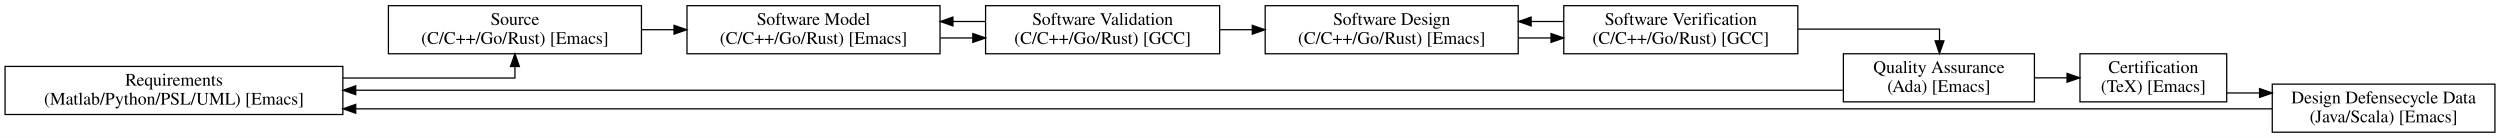
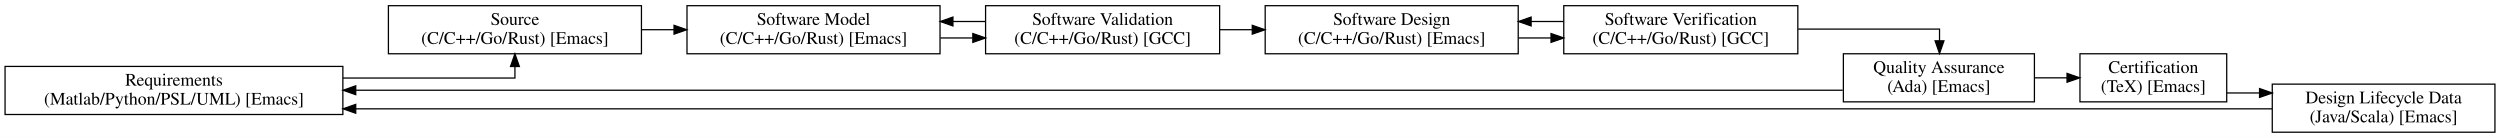
<svg xmlns="http://www.w3.org/2000/svg" width="1976pt" height="109pt" viewBox="0.00 0.00 1976.00 109.00">
  <g id="graph0" class="graph" transform="scale(1 1) rotate(0) translate(4 105)">
    <polygon fill="white" stroke="transparent" points="-4,4 -4,-105 1972,-105 1972,4 -4,4" />
    <g id="node1" class="node">
      <polygon fill="none" stroke="black" points="0,-14.5 0,-52.5 267,-52.5 267,-14.5 0,-14.5" />
      <text text-anchor="middle" x="133.5" y="-37.3" font-family="Times,serif" font-size="14.00">Requirements </text>
      <text text-anchor="middle" x="133.5" y="-22.3" font-family="Times,serif" font-size="14.00">(Matlab/Python/PSL/UML) [Emacs]</text>
    </g>
    <g id="node2" class="node">
      <polygon fill="none" stroke="black" points="303,-62.5 303,-100.5 503,-100.5 503,-62.5 303,-62.5" />
      <text text-anchor="middle" x="403" y="-85.3" font-family="Times,serif" font-size="14.00">Source </text>
      <text text-anchor="middle" x="403" y="-70.3" font-family="Times,serif" font-size="14.00">(C/C++/Go/Rust) [Emacs]</text>
    </g>
    <g id="edge1" class="edge">
      <path fill="none" stroke="black" d="M267.07,-43.33C334.83,-43.33 403,-43.33 403,-43.33 403,-43.33 403,-52.42 403,-52.42" />
      <polygon fill="black" stroke="black" points="399.5,-52.42 403,-62.42 406.5,-52.42 399.5,-52.42" />
    </g>
    <g id="node3" class="node">
      <polygon fill="none" stroke="black" points="539,-62.5 539,-100.5 739,-100.5 739,-62.5 539,-62.5" />
      <text text-anchor="middle" x="639" y="-85.3" font-family="Times,serif" font-size="14.00">Software Model </text>
      <text text-anchor="middle" x="639" y="-70.3" font-family="Times,serif" font-size="14.00">(C/C++/Go/Rust) [Emacs]</text>
    </g>
    <g id="edge2" class="edge">
      <path fill="none" stroke="black" d="M503.09,-81.5C503.09,-81.5 528.76,-81.5 528.76,-81.5" />
      <polygon fill="black" stroke="black" points="528.76,-85 538.76,-81.5 528.76,-78 528.76,-85" />
    </g>
    <g id="node4" class="node">
      <polygon fill="none" stroke="black" points="775,-62.5 775,-100.5 960,-100.5 960,-62.5 775,-62.5" />
      <text text-anchor="middle" x="867.5" y="-85.3" font-family="Times,serif" font-size="14.00">Software Validation </text>
      <text text-anchor="middle" x="867.5" y="-70.3" font-family="Times,serif" font-size="14.00">(C/C++/Go/Rust) [GCC]</text>
    </g>
    <g id="edge3" class="edge">
      <path fill="none" stroke="black" d="M739.22,-75C739.22,-75 764.93,-75 764.93,-75" />
      <polygon fill="black" stroke="black" points="764.93,-78.5 774.93,-75 764.93,-71.5 764.93,-78.5" />
    </g>
    <g id="edge10" class="edge">
      <path fill="none" stroke="black" d="M774.89,-88C774.89,-88 749.2,-88 749.2,-88" />
      <polygon fill="black" stroke="black" points="749.2,-84.5 739.2,-88 749.2,-91.5 749.2,-84.5" />
    </g>
    <g id="node5" class="node">
      <polygon fill="none" stroke="black" points="996,-62.5 996,-100.5 1196,-100.5 1196,-62.5 996,-62.5" />
      <text text-anchor="middle" x="1096" y="-85.3" font-family="Times,serif" font-size="14.00">Software Design </text>
      <text text-anchor="middle" x="1096" y="-70.3" font-family="Times,serif" font-size="14.00">(C/C++/Go/Rust) [Emacs]</text>
    </g>
    <g id="edge4" class="edge">
      <path fill="none" stroke="black" d="M960.11,-81.5C960.11,-81.5 985.8,-81.5 985.8,-81.5" />
      <polygon fill="black" stroke="black" points="985.8,-85 995.8,-81.5 985.8,-78 985.8,-85" />
    </g>
    <g id="node6" class="node">
      <polygon fill="none" stroke="black" points="1232,-62.5 1232,-100.5 1417,-100.5 1417,-62.5 1232,-62.5" />
      <text text-anchor="middle" x="1324.5" y="-85.3" font-family="Times,serif" font-size="14.00">Software Verification </text>
      <text text-anchor="middle" x="1324.5" y="-70.3" font-family="Times,serif" font-size="14.00">(C/C++/Go/Rust) [GCC]</text>
    </g>
    <g id="edge5" class="edge">
      <path fill="none" stroke="black" d="M1196.22,-75C1196.22,-75 1221.93,-75 1221.93,-75" />
      <polygon fill="black" stroke="black" points="1221.93,-78.5 1231.93,-75 1221.93,-71.5 1221.93,-78.5" />
    </g>
    <g id="edge11" class="edge">
      <path fill="none" stroke="black" d="M1231.89,-88C1231.89,-88 1206.2,-88 1206.2,-88" />
      <polygon fill="black" stroke="black" points="1206.2,-84.5 1196.2,-88 1206.2,-91.5 1206.2,-84.5" />
    </g>
    <g id="node7" class="node">
      <polygon fill="none" stroke="black" points="1453,-24.5 1453,-62.5 1604,-62.5 1604,-24.5 1453,-24.5" />
      <text text-anchor="middle" x="1528.5" y="-47.3" font-family="Times,serif" font-size="14.00">Quality Assurance </text>
      <text text-anchor="middle" x="1528.5" y="-32.3" font-family="Times,serif" font-size="14.00">(Ada) [Emacs]</text>
    </g>
    <g id="edge6" class="edge">
      <path fill="none" stroke="black" d="M1417.18,-82C1471.28,-82 1529,-82 1529,-82 1529,-82 1529,-72.75 1529,-72.75" />
      <polygon fill="black" stroke="black" points="1532.5,-72.75 1529,-62.75 1525.5,-72.75 1532.5,-72.75" />
    </g>
    <g id="edge12" class="edge">
      <path fill="none" stroke="black" d="M1452.51,-33.67C1452.51,-33.67 277.17,-33.67 277.17,-33.67" />
      <polygon fill="black" stroke="black" points="277.17,-30.17 267.17,-33.67 277.17,-37.17 277.17,-30.17" />
    </g>
    <g id="node8" class="node">
      <polygon fill="none" stroke="black" points="1640,-24.5 1640,-62.5 1756,-62.5 1756,-24.5 1640,-24.5" />
      <text text-anchor="middle" x="1698" y="-47.3" font-family="Times,serif" font-size="14.00">Certification </text>
      <text text-anchor="middle" x="1698" y="-32.3" font-family="Times,serif" font-size="14.00">(TeX) [Emacs]</text>
    </g>
    <g id="edge7" class="edge">
      <path fill="none" stroke="black" d="M1604.33,-43.5C1604.33,-43.5 1629.78,-43.5 1629.78,-43.5" />
      <polygon fill="black" stroke="black" points="1629.78,-47 1639.78,-43.5 1629.78,-40 1629.78,-47" />
    </g>
    <g id="node9" class="node">
      <polygon fill="none" stroke="black" points="1792,-0.5 1792,-38.5 1968,-38.5 1968,-0.5 1792,-0.5" />
-       <text text-anchor="middle" x="1880" y="-23.3" font-family="Times,serif" font-size="14.00">Design Defensecycle Data </text>
+       <text text-anchor="middle" x="1880" y="-23.3" font-family="Times,serif" font-size="14.00">Design Lifecycle Data </text>
      <text text-anchor="middle" x="1880" y="-8.3" font-family="Times,serif" font-size="14.00">(Java/Scala) [Emacs]</text>
    </g>
    <g id="edge8" class="edge">
      <path fill="none" stroke="black" d="M1756.09,-31.5C1756.09,-31.5 1781.95,-31.5 1781.95,-31.5" />
      <polygon fill="black" stroke="black" points="1781.95,-35 1791.95,-31.5 1781.95,-28 1781.95,-35" />
    </g>
    <g id="edge9" class="edge">
      <path fill="none" stroke="black" d="M1791.89,-19C1791.89,-19 277.16,-19 277.16,-19" />
      <polygon fill="black" stroke="black" points="277.16,-15.5 267.16,-19 277.16,-22.5 277.16,-15.5" />
    </g>
  </g>
</svg>
